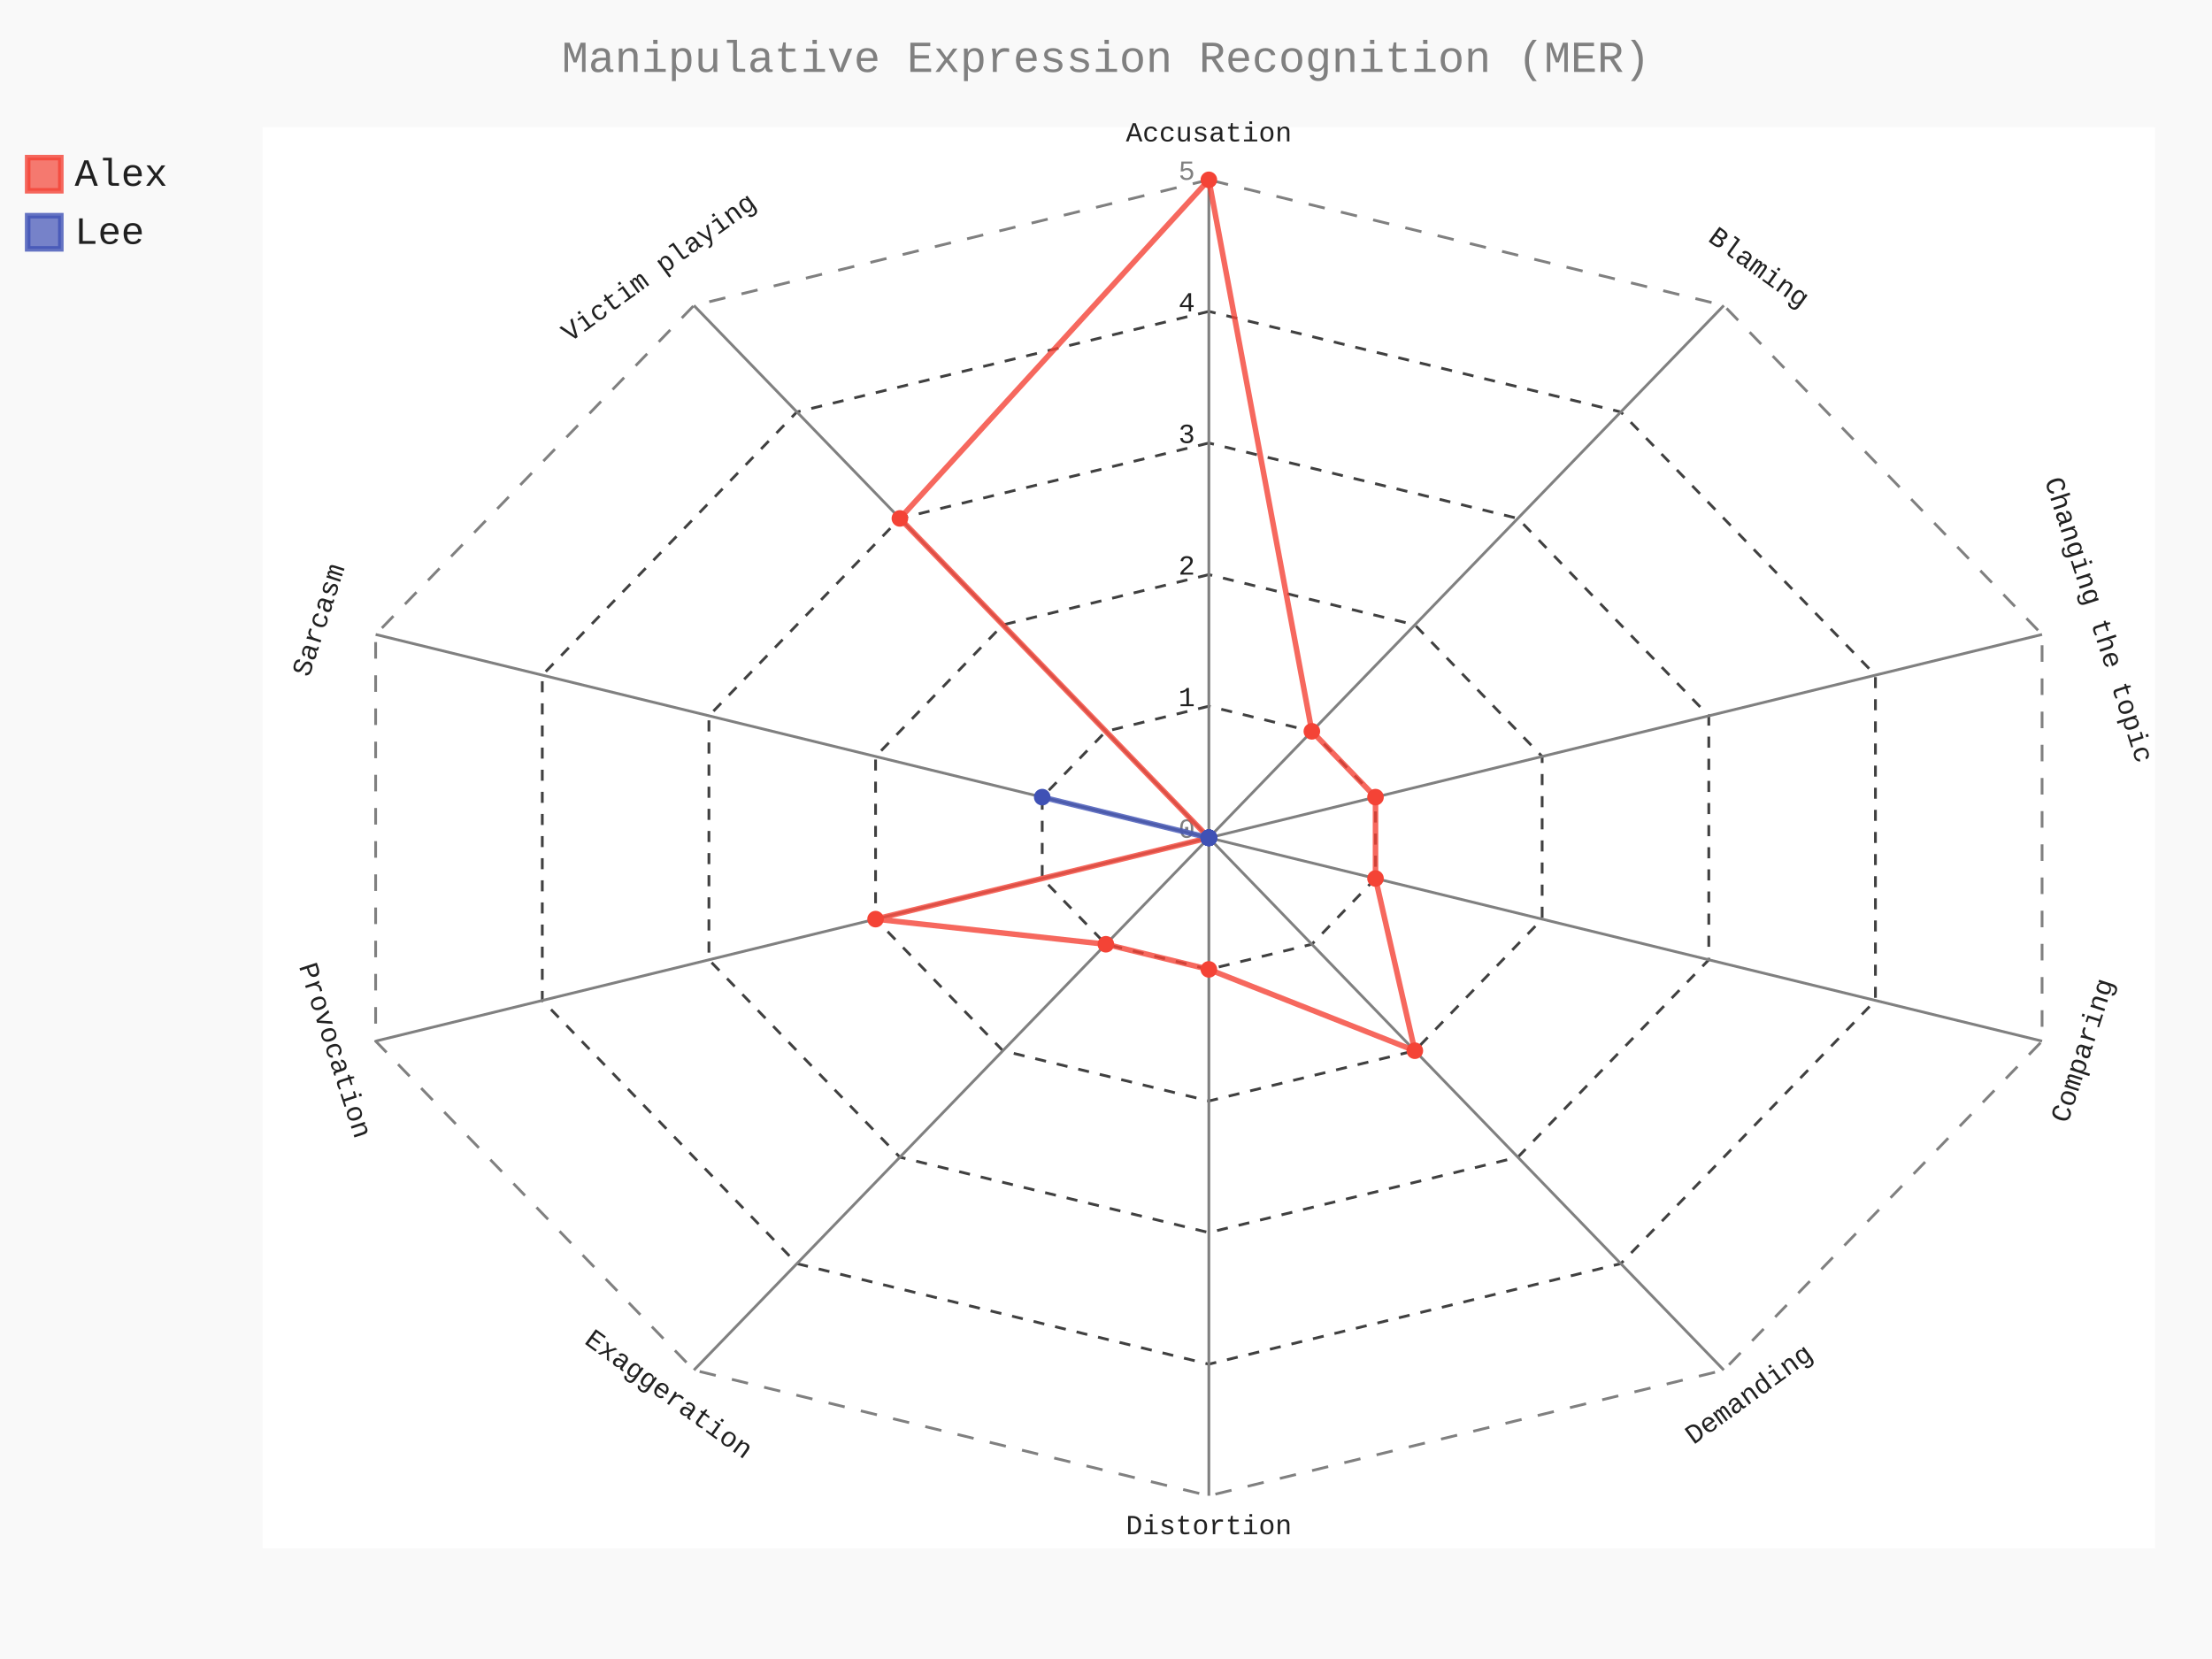
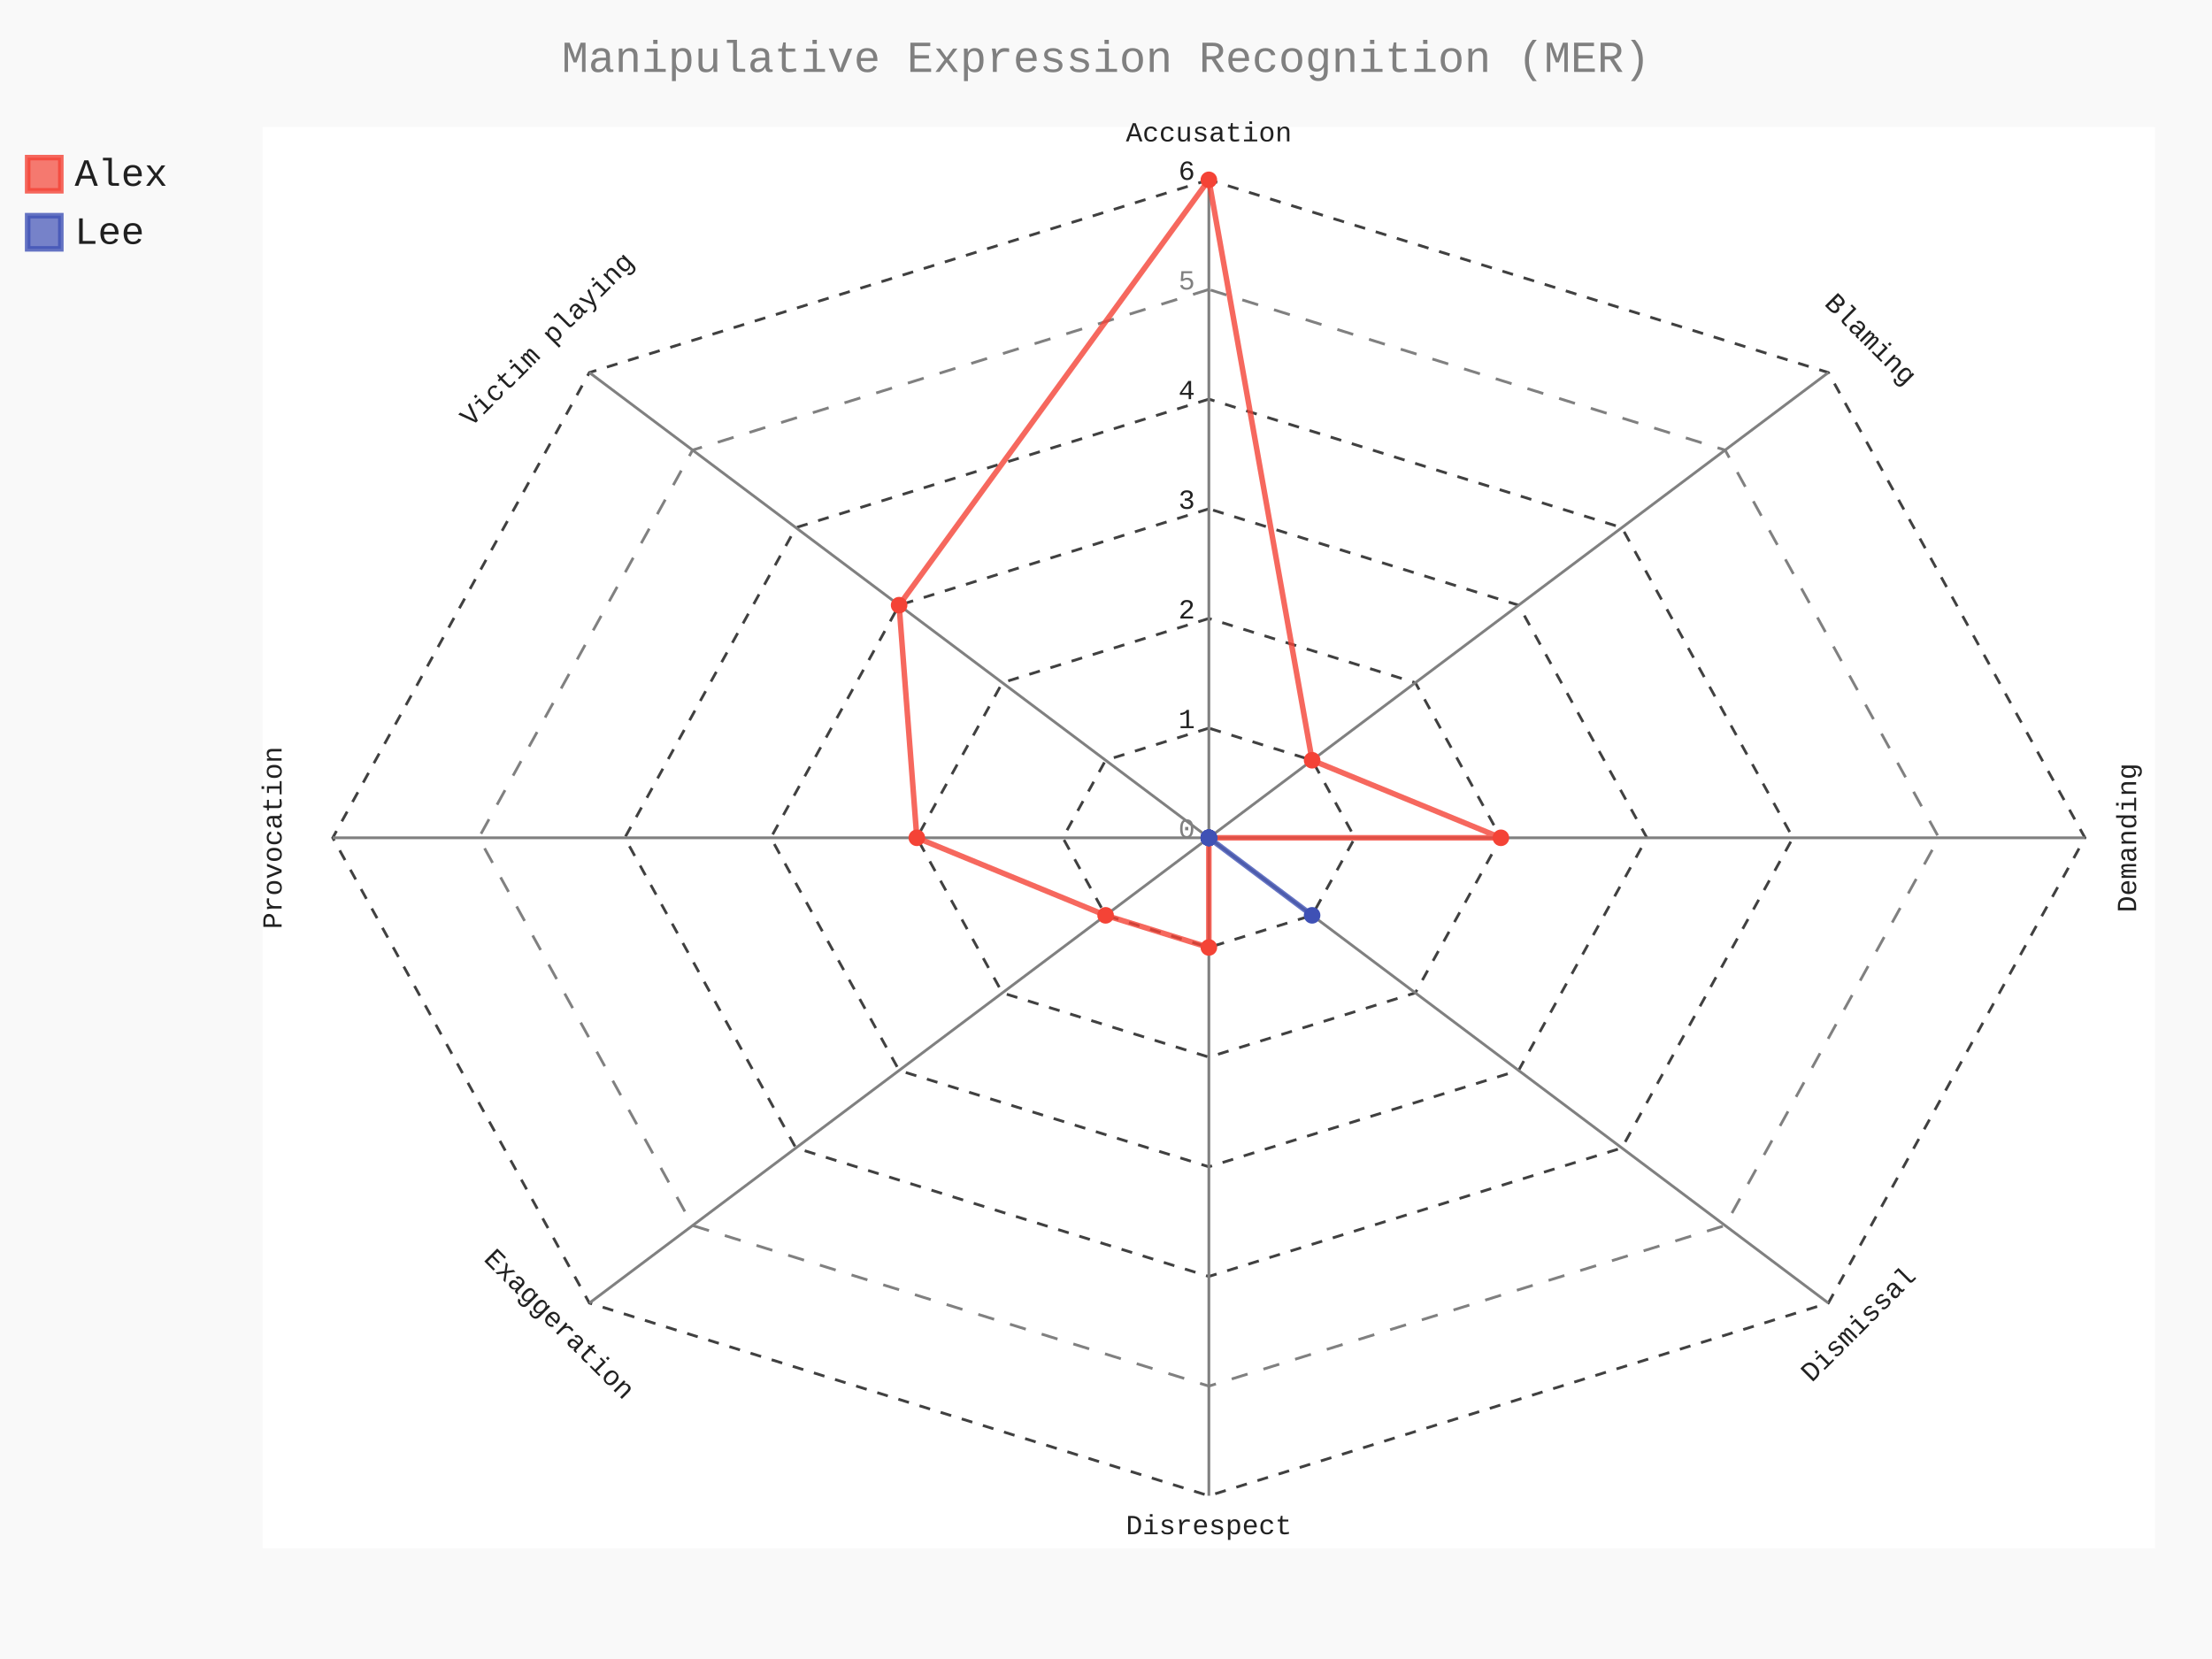
- <svg xmlns="http://www.w3.org/2000/svg" id="chart-bbe16d1a-7770-4493-992e-a94a8ba4644f" class="pygal-chart" viewBox="0 0 800 600">
+ <svg xmlns="http://www.w3.org/2000/svg" id="chart-96ff08b4-dd95-466b-9e6f-3972871e6579" class="pygal-chart" viewBox="0 0 800 600">
  <defs>
-     <style type="text/css">#chart-bbe16d1a-7770-4493-992e-a94a8ba4644f{-webkit-user-select:none;-webkit-font-smoothing:antialiased;font-family:Consolas,"Liberation Mono",Menlo,Courier,monospace}#chart-bbe16d1a-7770-4493-992e-a94a8ba4644f .title{font-family:Consolas,"Liberation Mono",Menlo,Courier,monospace;font-size:16px}#chart-bbe16d1a-7770-4493-992e-a94a8ba4644f .legends .legend text{font-family:Consolas,"Liberation Mono",Menlo,Courier,monospace;font-size:14px}#chart-bbe16d1a-7770-4493-992e-a94a8ba4644f .axis text{font-family:Consolas,"Liberation Mono",Menlo,Courier,monospace;font-size:10px}#chart-bbe16d1a-7770-4493-992e-a94a8ba4644f .axis text.major{font-family:Consolas,"Liberation Mono",Menlo,Courier,monospace;font-size:10px}#chart-bbe16d1a-7770-4493-992e-a94a8ba4644f .text-overlay text.value{font-family:Consolas,"Liberation Mono",Menlo,Courier,monospace;font-size:16px}#chart-bbe16d1a-7770-4493-992e-a94a8ba4644f .text-overlay text.label{font-family:Consolas,"Liberation Mono",Menlo,Courier,monospace;font-size:10px}#chart-bbe16d1a-7770-4493-992e-a94a8ba4644f .tooltip{font-family:Consolas,"Liberation Mono",Menlo,Courier,monospace;font-size:14px}#chart-bbe16d1a-7770-4493-992e-a94a8ba4644f text.no_data{font-family:Consolas,"Liberation Mono",Menlo,Courier,monospace;font-size:64px}
- #chart-bbe16d1a-7770-4493-992e-a94a8ba4644f{background-color:rgba(249,249,249,1)}#chart-bbe16d1a-7770-4493-992e-a94a8ba4644f path,#chart-bbe16d1a-7770-4493-992e-a94a8ba4644f line,#chart-bbe16d1a-7770-4493-992e-a94a8ba4644f rect,#chart-bbe16d1a-7770-4493-992e-a94a8ba4644f circle{-webkit-transition:150ms;-moz-transition:150ms;transition:150ms}#chart-bbe16d1a-7770-4493-992e-a94a8ba4644f .graph &gt; .background{fill:rgba(249,249,249,1)}#chart-bbe16d1a-7770-4493-992e-a94a8ba4644f .plot &gt; .background{fill:rgba(255,255,255,1)}#chart-bbe16d1a-7770-4493-992e-a94a8ba4644f .graph{fill:rgba(0,0,0,.87)}#chart-bbe16d1a-7770-4493-992e-a94a8ba4644f text.no_data{fill:rgba(128,128,128,1)}#chart-bbe16d1a-7770-4493-992e-a94a8ba4644f .title{fill:rgba(128,128,128,1)}#chart-bbe16d1a-7770-4493-992e-a94a8ba4644f .legends .legend text{fill:rgba(0,0,0,.87)}#chart-bbe16d1a-7770-4493-992e-a94a8ba4644f .legends .legend:hover text{fill:rgba(128,128,128,1)}#chart-bbe16d1a-7770-4493-992e-a94a8ba4644f .axis .line{stroke:rgba(128,128,128,1)}#chart-bbe16d1a-7770-4493-992e-a94a8ba4644f .axis .guide.line{stroke:rgba(0,0,0,.54)}#chart-bbe16d1a-7770-4493-992e-a94a8ba4644f .axis .major.line{stroke:rgba(0,0,0,.87)}#chart-bbe16d1a-7770-4493-992e-a94a8ba4644f .axis text.major{fill:rgba(128,128,128,1)}#chart-bbe16d1a-7770-4493-992e-a94a8ba4644f .axis.y .guides:hover .guide.line,#chart-bbe16d1a-7770-4493-992e-a94a8ba4644f .line-graph .axis.x .guides:hover .guide.line,#chart-bbe16d1a-7770-4493-992e-a94a8ba4644f .stackedline-graph .axis.x .guides:hover .guide.line,#chart-bbe16d1a-7770-4493-992e-a94a8ba4644f .xy-graph .axis.x .guides:hover .guide.line{stroke:rgba(128,128,128,1)}#chart-bbe16d1a-7770-4493-992e-a94a8ba4644f .axis .guides:hover text{fill:rgba(128,128,128,1)}#chart-bbe16d1a-7770-4493-992e-a94a8ba4644f .reactive{fill-opacity:.7;stroke-opacity:.8;stroke-width:2}#chart-bbe16d1a-7770-4493-992e-a94a8ba4644f .ci{stroke:rgba(0,0,0,.87)}#chart-bbe16d1a-7770-4493-992e-a94a8ba4644f .reactive.active,#chart-bbe16d1a-7770-4493-992e-a94a8ba4644f .active .reactive{fill-opacity:.8;stroke-opacity:.9;stroke-width:4}#chart-bbe16d1a-7770-4493-992e-a94a8ba4644f .ci .reactive.active{stroke-width:1.5}#chart-bbe16d1a-7770-4493-992e-a94a8ba4644f .series text{fill:rgba(128,128,128,1)}#chart-bbe16d1a-7770-4493-992e-a94a8ba4644f .tooltip rect{fill:rgba(255,255,255,1);stroke:rgba(128,128,128,1);-webkit-transition:opacity 150ms;-moz-transition:opacity 150ms;transition:opacity 150ms}#chart-bbe16d1a-7770-4493-992e-a94a8ba4644f .tooltip .label{fill:rgba(0,0,0,.87)}#chart-bbe16d1a-7770-4493-992e-a94a8ba4644f .tooltip .label{fill:rgba(0,0,0,.87)}#chart-bbe16d1a-7770-4493-992e-a94a8ba4644f .tooltip .legend{font-size:.8em;fill:rgba(0,0,0,.54)}#chart-bbe16d1a-7770-4493-992e-a94a8ba4644f .tooltip .x_label{font-size:.6em;fill:rgba(128,128,128,1)}#chart-bbe16d1a-7770-4493-992e-a94a8ba4644f .tooltip .xlink{font-size:.5em;text-decoration:underline}#chart-bbe16d1a-7770-4493-992e-a94a8ba4644f .tooltip .value{font-size:1.5em}#chart-bbe16d1a-7770-4493-992e-a94a8ba4644f .bound{font-size:.5em}#chart-bbe16d1a-7770-4493-992e-a94a8ba4644f .max-value{font-size:.75em;fill:rgba(0,0,0,.54)}#chart-bbe16d1a-7770-4493-992e-a94a8ba4644f .map-element{fill:rgba(255,255,255,1);stroke:rgba(0,0,0,.54) !important}#chart-bbe16d1a-7770-4493-992e-a94a8ba4644f .map-element .reactive{fill-opacity:inherit;stroke-opacity:inherit}#chart-bbe16d1a-7770-4493-992e-a94a8ba4644f .color-0,#chart-bbe16d1a-7770-4493-992e-a94a8ba4644f .color-0 a:visited{stroke:#F44336;fill:#F44336}#chart-bbe16d1a-7770-4493-992e-a94a8ba4644f .color-1,#chart-bbe16d1a-7770-4493-992e-a94a8ba4644f .color-1 a:visited{stroke:#3F51B5;fill:#3F51B5}#chart-bbe16d1a-7770-4493-992e-a94a8ba4644f .text-overlay .color-0 text{fill:black}#chart-bbe16d1a-7770-4493-992e-a94a8ba4644f .text-overlay .color-1 text{fill:black}
- #chart-bbe16d1a-7770-4493-992e-a94a8ba4644f text.no_data{text-anchor:middle}#chart-bbe16d1a-7770-4493-992e-a94a8ba4644f .guide.line{fill:none}#chart-bbe16d1a-7770-4493-992e-a94a8ba4644f .centered{text-anchor:middle}#chart-bbe16d1a-7770-4493-992e-a94a8ba4644f .title{text-anchor:middle}#chart-bbe16d1a-7770-4493-992e-a94a8ba4644f .legends .legend text{fill-opacity:1}#chart-bbe16d1a-7770-4493-992e-a94a8ba4644f .axis.x text{text-anchor:middle}#chart-bbe16d1a-7770-4493-992e-a94a8ba4644f .axis.x:not(.web) text[transform]{text-anchor:start}#chart-bbe16d1a-7770-4493-992e-a94a8ba4644f .axis.x:not(.web) text[transform].backwards{text-anchor:end}#chart-bbe16d1a-7770-4493-992e-a94a8ba4644f .axis.y text{text-anchor:end}#chart-bbe16d1a-7770-4493-992e-a94a8ba4644f .axis.y text[transform].backwards{text-anchor:start}#chart-bbe16d1a-7770-4493-992e-a94a8ba4644f .axis.y2 text{text-anchor:start}#chart-bbe16d1a-7770-4493-992e-a94a8ba4644f .axis.y2 text[transform].backwards{text-anchor:end}#chart-bbe16d1a-7770-4493-992e-a94a8ba4644f .axis .guide.line{stroke-dasharray:4,4;stroke:#404040}#chart-bbe16d1a-7770-4493-992e-a94a8ba4644f .axis .major.guide.line{stroke-dasharray:6,6;stroke:#808080}#chart-bbe16d1a-7770-4493-992e-a94a8ba4644f .horizontal .axis.y .guide.line,#chart-bbe16d1a-7770-4493-992e-a94a8ba4644f .horizontal .axis.y2 .guide.line,#chart-bbe16d1a-7770-4493-992e-a94a8ba4644f .vertical .axis.x .guide.line{opacity:0}#chart-bbe16d1a-7770-4493-992e-a94a8ba4644f .horizontal .axis.always_show .guide.line,#chart-bbe16d1a-7770-4493-992e-a94a8ba4644f .vertical .axis.always_show .guide.line{opacity:1 !important}#chart-bbe16d1a-7770-4493-992e-a94a8ba4644f .axis.y .guides:hover .guide.line,#chart-bbe16d1a-7770-4493-992e-a94a8ba4644f .axis.y2 .guides:hover .guide.line,#chart-bbe16d1a-7770-4493-992e-a94a8ba4644f .axis.x .guides:hover .guide.line{opacity:1}#chart-bbe16d1a-7770-4493-992e-a94a8ba4644f .axis .guides:hover text{opacity:1}#chart-bbe16d1a-7770-4493-992e-a94a8ba4644f .nofill{fill:none}#chart-bbe16d1a-7770-4493-992e-a94a8ba4644f .subtle-fill{fill-opacity:.2}#chart-bbe16d1a-7770-4493-992e-a94a8ba4644f .dot{stroke-width:1px;fill-opacity:1;stroke-opacity:1}#chart-bbe16d1a-7770-4493-992e-a94a8ba4644f .dot.active{stroke-width:5px}#chart-bbe16d1a-7770-4493-992e-a94a8ba4644f .dot.negative{fill:transparent}#chart-bbe16d1a-7770-4493-992e-a94a8ba4644f text,#chart-bbe16d1a-7770-4493-992e-a94a8ba4644f tspan{stroke:none !important}#chart-bbe16d1a-7770-4493-992e-a94a8ba4644f .series text.active{opacity:1}#chart-bbe16d1a-7770-4493-992e-a94a8ba4644f .tooltip rect{fill-opacity:.95;stroke-width:.5}#chart-bbe16d1a-7770-4493-992e-a94a8ba4644f .tooltip text{fill-opacity:1}#chart-bbe16d1a-7770-4493-992e-a94a8ba4644f .showable{visibility:hidden}#chart-bbe16d1a-7770-4493-992e-a94a8ba4644f .showable.shown{visibility:visible}#chart-bbe16d1a-7770-4493-992e-a94a8ba4644f .gauge-background{fill:rgba(229,229,229,1);stroke:none}#chart-bbe16d1a-7770-4493-992e-a94a8ba4644f .bg-lines{stroke:rgba(249,249,249,1);stroke-width:2px}</style>
+     <style type="text/css">#chart-96ff08b4-dd95-466b-9e6f-3972871e6579{-webkit-user-select:none;-webkit-font-smoothing:antialiased;font-family:Consolas,"Liberation Mono",Menlo,Courier,monospace}#chart-96ff08b4-dd95-466b-9e6f-3972871e6579 .title{font-family:Consolas,"Liberation Mono",Menlo,Courier,monospace;font-size:16px}#chart-96ff08b4-dd95-466b-9e6f-3972871e6579 .legends .legend text{font-family:Consolas,"Liberation Mono",Menlo,Courier,monospace;font-size:14px}#chart-96ff08b4-dd95-466b-9e6f-3972871e6579 .axis text{font-family:Consolas,"Liberation Mono",Menlo,Courier,monospace;font-size:10px}#chart-96ff08b4-dd95-466b-9e6f-3972871e6579 .axis text.major{font-family:Consolas,"Liberation Mono",Menlo,Courier,monospace;font-size:10px}#chart-96ff08b4-dd95-466b-9e6f-3972871e6579 .text-overlay text.value{font-family:Consolas,"Liberation Mono",Menlo,Courier,monospace;font-size:16px}#chart-96ff08b4-dd95-466b-9e6f-3972871e6579 .text-overlay text.label{font-family:Consolas,"Liberation Mono",Menlo,Courier,monospace;font-size:10px}#chart-96ff08b4-dd95-466b-9e6f-3972871e6579 .tooltip{font-family:Consolas,"Liberation Mono",Menlo,Courier,monospace;font-size:14px}#chart-96ff08b4-dd95-466b-9e6f-3972871e6579 text.no_data{font-family:Consolas,"Liberation Mono",Menlo,Courier,monospace;font-size:64px}
+ #chart-96ff08b4-dd95-466b-9e6f-3972871e6579{background-color:rgba(249,249,249,1)}#chart-96ff08b4-dd95-466b-9e6f-3972871e6579 path,#chart-96ff08b4-dd95-466b-9e6f-3972871e6579 line,#chart-96ff08b4-dd95-466b-9e6f-3972871e6579 rect,#chart-96ff08b4-dd95-466b-9e6f-3972871e6579 circle{-webkit-transition:150ms;-moz-transition:150ms;transition:150ms}#chart-96ff08b4-dd95-466b-9e6f-3972871e6579 .graph &gt; .background{fill:rgba(249,249,249,1)}#chart-96ff08b4-dd95-466b-9e6f-3972871e6579 .plot &gt; .background{fill:rgba(255,255,255,1)}#chart-96ff08b4-dd95-466b-9e6f-3972871e6579 .graph{fill:rgba(0,0,0,.87)}#chart-96ff08b4-dd95-466b-9e6f-3972871e6579 text.no_data{fill:rgba(128,128,128,1)}#chart-96ff08b4-dd95-466b-9e6f-3972871e6579 .title{fill:rgba(128,128,128,1)}#chart-96ff08b4-dd95-466b-9e6f-3972871e6579 .legends .legend text{fill:rgba(0,0,0,.87)}#chart-96ff08b4-dd95-466b-9e6f-3972871e6579 .legends .legend:hover text{fill:rgba(128,128,128,1)}#chart-96ff08b4-dd95-466b-9e6f-3972871e6579 .axis .line{stroke:rgba(128,128,128,1)}#chart-96ff08b4-dd95-466b-9e6f-3972871e6579 .axis .guide.line{stroke:rgba(0,0,0,.54)}#chart-96ff08b4-dd95-466b-9e6f-3972871e6579 .axis .major.line{stroke:rgba(0,0,0,.87)}#chart-96ff08b4-dd95-466b-9e6f-3972871e6579 .axis text.major{fill:rgba(128,128,128,1)}#chart-96ff08b4-dd95-466b-9e6f-3972871e6579 .axis.y .guides:hover .guide.line,#chart-96ff08b4-dd95-466b-9e6f-3972871e6579 .line-graph .axis.x .guides:hover .guide.line,#chart-96ff08b4-dd95-466b-9e6f-3972871e6579 .stackedline-graph .axis.x .guides:hover .guide.line,#chart-96ff08b4-dd95-466b-9e6f-3972871e6579 .xy-graph .axis.x .guides:hover .guide.line{stroke:rgba(128,128,128,1)}#chart-96ff08b4-dd95-466b-9e6f-3972871e6579 .axis .guides:hover text{fill:rgba(128,128,128,1)}#chart-96ff08b4-dd95-466b-9e6f-3972871e6579 .reactive{fill-opacity:.7;stroke-opacity:.8;stroke-width:2}#chart-96ff08b4-dd95-466b-9e6f-3972871e6579 .ci{stroke:rgba(0,0,0,.87)}#chart-96ff08b4-dd95-466b-9e6f-3972871e6579 .reactive.active,#chart-96ff08b4-dd95-466b-9e6f-3972871e6579 .active .reactive{fill-opacity:.8;stroke-opacity:.9;stroke-width:4}#chart-96ff08b4-dd95-466b-9e6f-3972871e6579 .ci .reactive.active{stroke-width:1.5}#chart-96ff08b4-dd95-466b-9e6f-3972871e6579 .series text{fill:rgba(128,128,128,1)}#chart-96ff08b4-dd95-466b-9e6f-3972871e6579 .tooltip rect{fill:rgba(255,255,255,1);stroke:rgba(128,128,128,1);-webkit-transition:opacity 150ms;-moz-transition:opacity 150ms;transition:opacity 150ms}#chart-96ff08b4-dd95-466b-9e6f-3972871e6579 .tooltip .label{fill:rgba(0,0,0,.87)}#chart-96ff08b4-dd95-466b-9e6f-3972871e6579 .tooltip .label{fill:rgba(0,0,0,.87)}#chart-96ff08b4-dd95-466b-9e6f-3972871e6579 .tooltip .legend{font-size:.8em;fill:rgba(0,0,0,.54)}#chart-96ff08b4-dd95-466b-9e6f-3972871e6579 .tooltip .x_label{font-size:.6em;fill:rgba(128,128,128,1)}#chart-96ff08b4-dd95-466b-9e6f-3972871e6579 .tooltip .xlink{font-size:.5em;text-decoration:underline}#chart-96ff08b4-dd95-466b-9e6f-3972871e6579 .tooltip .value{font-size:1.5em}#chart-96ff08b4-dd95-466b-9e6f-3972871e6579 .bound{font-size:.5em}#chart-96ff08b4-dd95-466b-9e6f-3972871e6579 .max-value{font-size:.75em;fill:rgba(0,0,0,.54)}#chart-96ff08b4-dd95-466b-9e6f-3972871e6579 .map-element{fill:rgba(255,255,255,1);stroke:rgba(0,0,0,.54) !important}#chart-96ff08b4-dd95-466b-9e6f-3972871e6579 .map-element .reactive{fill-opacity:inherit;stroke-opacity:inherit}#chart-96ff08b4-dd95-466b-9e6f-3972871e6579 .color-0,#chart-96ff08b4-dd95-466b-9e6f-3972871e6579 .color-0 a:visited{stroke:#F44336;fill:#F44336}#chart-96ff08b4-dd95-466b-9e6f-3972871e6579 .color-1,#chart-96ff08b4-dd95-466b-9e6f-3972871e6579 .color-1 a:visited{stroke:#3F51B5;fill:#3F51B5}#chart-96ff08b4-dd95-466b-9e6f-3972871e6579 .text-overlay .color-0 text{fill:black}#chart-96ff08b4-dd95-466b-9e6f-3972871e6579 .text-overlay .color-1 text{fill:black}
+ #chart-96ff08b4-dd95-466b-9e6f-3972871e6579 text.no_data{text-anchor:middle}#chart-96ff08b4-dd95-466b-9e6f-3972871e6579 .guide.line{fill:none}#chart-96ff08b4-dd95-466b-9e6f-3972871e6579 .centered{text-anchor:middle}#chart-96ff08b4-dd95-466b-9e6f-3972871e6579 .title{text-anchor:middle}#chart-96ff08b4-dd95-466b-9e6f-3972871e6579 .legends .legend text{fill-opacity:1}#chart-96ff08b4-dd95-466b-9e6f-3972871e6579 .axis.x text{text-anchor:middle}#chart-96ff08b4-dd95-466b-9e6f-3972871e6579 .axis.x:not(.web) text[transform]{text-anchor:start}#chart-96ff08b4-dd95-466b-9e6f-3972871e6579 .axis.x:not(.web) text[transform].backwards{text-anchor:end}#chart-96ff08b4-dd95-466b-9e6f-3972871e6579 .axis.y text{text-anchor:end}#chart-96ff08b4-dd95-466b-9e6f-3972871e6579 .axis.y text[transform].backwards{text-anchor:start}#chart-96ff08b4-dd95-466b-9e6f-3972871e6579 .axis.y2 text{text-anchor:start}#chart-96ff08b4-dd95-466b-9e6f-3972871e6579 .axis.y2 text[transform].backwards{text-anchor:end}#chart-96ff08b4-dd95-466b-9e6f-3972871e6579 .axis .guide.line{stroke-dasharray:4,4;stroke:#404040}#chart-96ff08b4-dd95-466b-9e6f-3972871e6579 .axis .major.guide.line{stroke-dasharray:6,6;stroke:#808080}#chart-96ff08b4-dd95-466b-9e6f-3972871e6579 .horizontal .axis.y .guide.line,#chart-96ff08b4-dd95-466b-9e6f-3972871e6579 .horizontal .axis.y2 .guide.line,#chart-96ff08b4-dd95-466b-9e6f-3972871e6579 .vertical .axis.x .guide.line{opacity:0}#chart-96ff08b4-dd95-466b-9e6f-3972871e6579 .horizontal .axis.always_show .guide.line,#chart-96ff08b4-dd95-466b-9e6f-3972871e6579 .vertical .axis.always_show .guide.line{opacity:1 !important}#chart-96ff08b4-dd95-466b-9e6f-3972871e6579 .axis.y .guides:hover .guide.line,#chart-96ff08b4-dd95-466b-9e6f-3972871e6579 .axis.y2 .guides:hover .guide.line,#chart-96ff08b4-dd95-466b-9e6f-3972871e6579 .axis.x .guides:hover .guide.line{opacity:1}#chart-96ff08b4-dd95-466b-9e6f-3972871e6579 .axis .guides:hover text{opacity:1}#chart-96ff08b4-dd95-466b-9e6f-3972871e6579 .nofill{fill:none}#chart-96ff08b4-dd95-466b-9e6f-3972871e6579 .subtle-fill{fill-opacity:.2}#chart-96ff08b4-dd95-466b-9e6f-3972871e6579 .dot{stroke-width:1px;fill-opacity:1;stroke-opacity:1}#chart-96ff08b4-dd95-466b-9e6f-3972871e6579 .dot.active{stroke-width:5px}#chart-96ff08b4-dd95-466b-9e6f-3972871e6579 .dot.negative{fill:transparent}#chart-96ff08b4-dd95-466b-9e6f-3972871e6579 text,#chart-96ff08b4-dd95-466b-9e6f-3972871e6579 tspan{stroke:none !important}#chart-96ff08b4-dd95-466b-9e6f-3972871e6579 .series text.active{opacity:1}#chart-96ff08b4-dd95-466b-9e6f-3972871e6579 .tooltip rect{fill-opacity:.95;stroke-width:.5}#chart-96ff08b4-dd95-466b-9e6f-3972871e6579 .tooltip text{fill-opacity:1}#chart-96ff08b4-dd95-466b-9e6f-3972871e6579 .showable{visibility:hidden}#chart-96ff08b4-dd95-466b-9e6f-3972871e6579 .showable.shown{visibility:visible}#chart-96ff08b4-dd95-466b-9e6f-3972871e6579 .gauge-background{fill:rgba(229,229,229,1);stroke:none}#chart-96ff08b4-dd95-466b-9e6f-3972871e6579 .bg-lines{stroke:rgba(249,249,249,1);stroke-width:2px}</style>
  </defs>
  <g class="graph radar-graph vertical">
    <rect x="0" y="0" width="800" height="600" class="background" />
    <g transform="translate(95, 46)" class="plot">
      <rect x="0" y="0" width="684.4" height="514" class="background" />
      <g class="axis y web">
        <g class="guides">
-           <path d="M342.2 19.037 L155.959 64.484 40.856 183.465 40.856 330.535 155.959 449.516 342.2 494.963 528.441 449.516 643.544 330.535 643.544 183.465 528.441 64.484 342.2 19.037 Z" class="major guide line" />
-           <text x="337.2" y="19.037" class="major">5</text>
+           <path d="M342.2 19.037 L118.152 88.735 25.348 257 118.152 425.265 342.2 494.963 566.248 425.265 659.052 257 566.248 88.735 342.2 19.037 Z" class="guide line" />
+           <text x="337.2" y="19.037" class="">6</text>
        </g>
        <g class="guides">
-           <path d="M342.2 66.63 L193.207 102.987 101.125 198.172 101.125 315.828 193.207 411.013 342.2 447.37 491.193 411.013 583.275 315.828 583.275 198.172 491.193 102.987 342.2 66.63 Z" class="guide line" />
-           <text x="337.2" y="66.63" class="">4</text>
+           <path d="M342.2 58.698 L155.493 116.779 78.157 257 155.493 397.221 342.2 455.302 528.907 397.221 606.243 257 528.907 116.779 342.2 58.698 Z" class="major guide line" />
+           <text x="337.2" y="58.698" class="major">5</text>
        </g>
        <g class="guides">
-           <path d="M342.2 114.222 L230.455 141.49 161.394 212.879 161.394 301.121 230.455 372.51 342.2 399.778 453.945 372.51 523.006 301.121 523.006 212.879 453.945 141.49 342.2 114.222 Z" class="guide line" />
-           <text x="337.2" y="114.222" class="">3</text>
+           <path d="M342.2 98.358 L192.835 144.823 130.965 257 192.835 369.177 342.2 415.642 491.565 369.177 553.435 257 491.565 144.823 342.2 98.358 Z" class="guide line" />
+           <text x="337.2" y="98.358" class="">4</text>
        </g>
        <g class="guides">
-           <path d="M342.2 161.815 L267.704 179.994 221.662 227.586 221.662 286.414 267.704 334.006 342.2 352.185 416.696 334.006 462.738 286.414 462.738 227.586 416.696 179.994 342.2 161.815 Z" class="guide line" />
-           <text x="337.2" y="161.815" class="">2</text>
+           <path d="M342.2 138.019 L230.176 172.867 183.774 257 230.176 341.133 342.2 375.981 454.224 341.133 500.626 257 454.224 172.867 342.2 138.019 Z" class="guide line" />
+           <text x="337.2" y="138.019" class="">3</text>
        </g>
        <g class="guides">
-           <path d="M342.2 209.407 L304.952 218.497 281.931 242.293 281.931 271.707 304.952 295.503 342.2 304.593 379.448 295.503 402.469 271.707 402.469 242.293 379.448 218.497 342.2 209.407 Z" class="guide line" />
-           <text x="337.2" y="209.407" class="">1</text>
+           <path d="M342.2 177.679 L267.517 200.912 236.583 257 267.517 313.088 342.2 336.321 416.883 313.088 447.817 257 416.883 200.912 342.2 177.679 Z" class="guide line" />
+           <text x="337.2" y="177.679" class="">2</text>
        </g>
        <g class="guides">
-           <path d="M342.2 257 L342.2 257 342.2 257 342.2 257 342.2 257 342.2 257 342.2 257 342.2 257 342.2 257 342.2 257 342.2 257 Z" class="major guide line" />
+           <path d="M342.2 217.34 L304.859 228.956 289.391 257 304.859 285.044 342.2 296.66 379.541 285.044 395.009 257 379.541 228.956 342.2 217.34 Z" class="guide line" />
+           <text x="337.2" y="217.34" class="">1</text>
+         </g>
+         <g class="guides">
+           <path d="M342.2 257 L342.2 257 342.2 257 342.2 257 342.2 257 342.2 257 342.2 257 342.2 257 342.2 257 Z" class="major guide line" />
          <text x="337.2" y="257.0" class="major">0</text>
        </g>
      </g>
      <g class="axis x web">
        <g class="guides">
          <path d="M342.2 257 L342.2 19.037" class="line" />
          <text x="342.2" y="5.14" class="" transform="rotate(0 342.2 5.14)">Accusation</text>
        </g>
        <g class="guides">
-           <path d="M342.2 257 L155.959 64.484" class="line" />
-           <text x="145.083" y="53.241" class="" transform="rotate(-36 145.0827 53.24098)">Victim playing</text>
+           <path d="M342.2 257 L118.152 88.735" class="line" />
+           <text x="105.067" y="78.908" class="" transform="rotate(-45 105.0675 78.90809)">Victim playing</text>
        </g>
        <g class="guides">
-           <path d="M342.2 257 L40.856 183.465" class="line" />
-           <text x="23.257" y="179.171" class="" transform="rotate(-72 23.25749 179.171)">Sarcasm</text>
+           <path d="M342.2 257 L25.348 257" class="line" />
+           <text x="6.844" y="257" class="" transform="rotate(-90 6.844 257)">Provocation</text>
        </g>
        <g class="guides">
-           <path d="M342.2 257 L40.856 330.535" class="line" />
-           <text x="23.257" y="334.829" class="" transform="rotate(-288 23.25749 334.829)">Provocation</text>
-         </g>
-         <g class="guides">
-           <path d="M342.2 257 L155.959 449.516" class="line" />
-           <text x="145.083" y="460.759" class="" transform="rotate(-324 145.0827 460.759)">Exaggeration</text>
+           <path d="M342.2 257 L118.152 425.265" class="line" />
+           <text x="105.067" y="435.092" class="" transform="rotate(-315 105.0675 435.0919)">Exaggeration</text>
        </g>
        <g class="guides">
          <path d="M342.2 257 L342.2 494.963" class="line" />
-           <text x="342.2" y="508.86" class="" transform="rotate(-360 342.2 508.86)">Distortion</text>
+           <text x="342.2" y="508.86" class="" transform="rotate(-360 342.2 508.86)">Disrespect</text>
        </g>
        <g class="guides">
-           <path d="M342.2 257 L528.441 449.516" class="line" />
-           <text x="539.317" y="460.759" class="" transform="rotate(-396 539.3173 460.759)">Demanding</text>
+           <path d="M342.2 257 L566.248 425.265" class="line" />
+           <text x="579.333" y="435.092" class="" transform="rotate(-405 579.3325 435.0919)">Dismissal</text>
        </g>
        <g class="guides">
-           <path d="M342.2 257 L643.544 330.535" class="line" />
-           <text x="661.143" y="334.829" class="" transform="rotate(-432 661.1425 334.829)">Comparing</text>
+           <path d="M342.2 257 L659.052 257" class="line" />
+           <text x="677.556" y="257" class="" transform="rotate(-450 677.556 257)">Demanding</text>
        </g>
        <g class="guides">
-           <path d="M342.2 257 L643.544 183.465" class="line" />
-           <text x="661.143" y="179.171" class="" transform="rotate(-288 661.1425 179.171)">Changing the topic</text>
-         </g>
-         <g class="guides">
-           <path d="M342.2 257 L528.441 64.484" class="line" />
-           <text x="539.317" y="53.241" class="" transform="rotate(-324 539.3173 53.24098)">Blaming</text>
+           <path d="M342.2 257 L566.248 88.735" class="line" />
+           <text x="579.333" y="78.908" class="" transform="rotate(-315 579.3325 78.90809)">Blaming</text>
        </g>
      </g>
      <g class="series serie-0 color-0">
-         <path d="M342.2 19.037 L230.455 141.49 342.2 257 221.662 286.414 304.952 295.503 342.2 304.593 416.696 334.006 402.469 271.707 402.469 242.293 379.448 218.497 Z" class="line reactive nofill" />
+         <path d="M342.2 19.037 L230.176 172.867 236.583 257 304.859 285.044 342.2 296.66 342.2 257 447.817 257 379.541 228.956 Z" class="line reactive nofill" />
      </g>
      <g class="series serie-1 color-1">
-         <path d="M342.2 257 L342.2 257 281.931 242.293 342.2 257 342.2 257 342.2 257 342.2 257 342.2 257 342.2 257 342.2 257 Z" class="line reactive nofill" />
+         <path d="M342.2 257 L342.2 257 342.2 257 342.2 257 342.2 257 379.541 285.044 342.2 257 342.2 257 Z" class="line reactive nofill" />
      </g>
    </g>
    <g class="titles">
      <text x="400.0" y="26" class="title plot_title">Manipulative Expression Recognition (MER)</text>
    </g>
    <g transform="translate(95, 46)" class="plot overlay">
      <g class="series serie-0 color-0">
        <g class="dots">
          <circle cx="342.2" cy="19.037" r="2.5" class="dot reactive tooltip-trigger" />
        </g>
        <g class="dots">
-           <circle cx="230.455" cy="141.49" r="2.5" class="dot reactive tooltip-trigger" />
+           <circle cx="230.176" cy="172.867" r="2.5" class="dot reactive tooltip-trigger" />
+         </g>
+         <g class="dots">
+           <circle cx="236.583" cy="257.0" r="2.5" class="dot reactive tooltip-trigger" />
+         </g>
+         <g class="dots">
+           <circle cx="304.859" cy="285.044" r="2.5" class="dot reactive tooltip-trigger" />
+         </g>
+         <g class="dots">
+           <circle cx="342.2" cy="296.66" r="2.5" class="dot reactive tooltip-trigger" />
        </g>
        <g class="dots">
          <circle cx="342.2" cy="257.0" r="2.5" class="dot reactive tooltip-trigger" />
        </g>
        <g class="dots">
-           <circle cx="221.662" cy="286.414" r="2.5" class="dot reactive tooltip-trigger" />
+           <circle cx="447.817" cy="257" r="2.5" class="dot reactive tooltip-trigger" />
        </g>
        <g class="dots">
-           <circle cx="304.952" cy="295.503" r="2.5" class="dot reactive tooltip-trigger" />
-         </g>
-         <g class="dots">
-           <circle cx="342.2" cy="304.593" r="2.5" class="dot reactive tooltip-trigger" />
-         </g>
-         <g class="dots">
-           <circle cx="416.696" cy="334.006" r="2.5" class="dot reactive tooltip-trigger" />
-         </g>
-         <g class="dots">
-           <circle cx="402.469" cy="271.707" r="2.5" class="dot reactive tooltip-trigger" />
-         </g>
-         <g class="dots">
-           <circle cx="402.469" cy="242.293" r="2.5" class="dot reactive tooltip-trigger" />
-         </g>
-         <g class="dots">
-           <circle cx="379.448" cy="218.497" r="2.5" class="dot reactive tooltip-trigger" />
+           <circle cx="379.541" cy="228.956" r="2.5" class="dot reactive tooltip-trigger" />
        </g>
      </g>
      <g class="series serie-1 color-1">
        <g class="dots">
          <circle cx="342.2" cy="257.0" r="2.5" class="dot reactive tooltip-trigger" />
-         </g>
-         <g class="dots">
-           <circle cx="342.2" cy="257.0" r="2.5" class="dot reactive tooltip-trigger" />
-         </g>
-         <g class="dots">
-           <circle cx="281.931" cy="242.293" r="2.5" class="dot reactive tooltip-trigger" />
        </g>
        <g class="dots">
          <circle cx="342.2" cy="257.0" r="2.5" class="dot reactive tooltip-trigger" />
        </g>
        <g class="dots">
          <circle cx="342.2" cy="257.0" r="2.5" class="dot reactive tooltip-trigger" />
        </g>
        <g class="dots">
          <circle cx="342.2" cy="257.0" r="2.5" class="dot reactive tooltip-trigger" />
        </g>
        <g class="dots">
          <circle cx="342.2" cy="257.0" r="2.5" class="dot reactive tooltip-trigger" />
        </g>
        <g class="dots">
-           <circle cx="342.2" cy="257.0" r="2.5" class="dot reactive tooltip-trigger" />
+           <circle cx="379.541" cy="285.044" r="2.5" class="dot reactive tooltip-trigger" />
        </g>
        <g class="dots">
          <circle cx="342.2" cy="257.0" r="2.5" class="dot reactive tooltip-trigger" />
        </g>
        <g class="dots">
          <circle cx="342.2" cy="257.0" r="2.5" class="dot reactive tooltip-trigger" />
        </g>
      </g>
    </g>
    <g transform="translate(95, 46)" class="plot text-overlay">
      <g class="series serie-0 color-0" />
      <g class="series serie-1 color-1" />
    </g>
    <g transform="translate(95, 46)" class="plot tooltip-overlay">
      <g transform="translate(0 0)" style="opacity: 0" class="tooltip">
        <rect rx="0" ry="0" width="0" height="0" class="tooltip-box" />
        <g class="text" />
      </g>
    </g>
    <g transform="translate(10, 56)" class="legends">
      <g id="activate-serie-0" class="legend reactive activate-serie">
        <rect x="0.0" y="1.0" width="12" height="12" class="color-0 reactive" />
        <text x="17.0" y="11.2">Alex</text>
      </g>
      <g id="activate-serie-1" class="legend reactive activate-serie">
        <rect x="0.0" y="22.0" width="12" height="12" class="color-1 reactive" />
        <text x="17.0" y="32.2">Lee</text>
      </g>
    </g>
    <g transform="translate(790, 56)" class="legends" />
  </g>
</svg>
